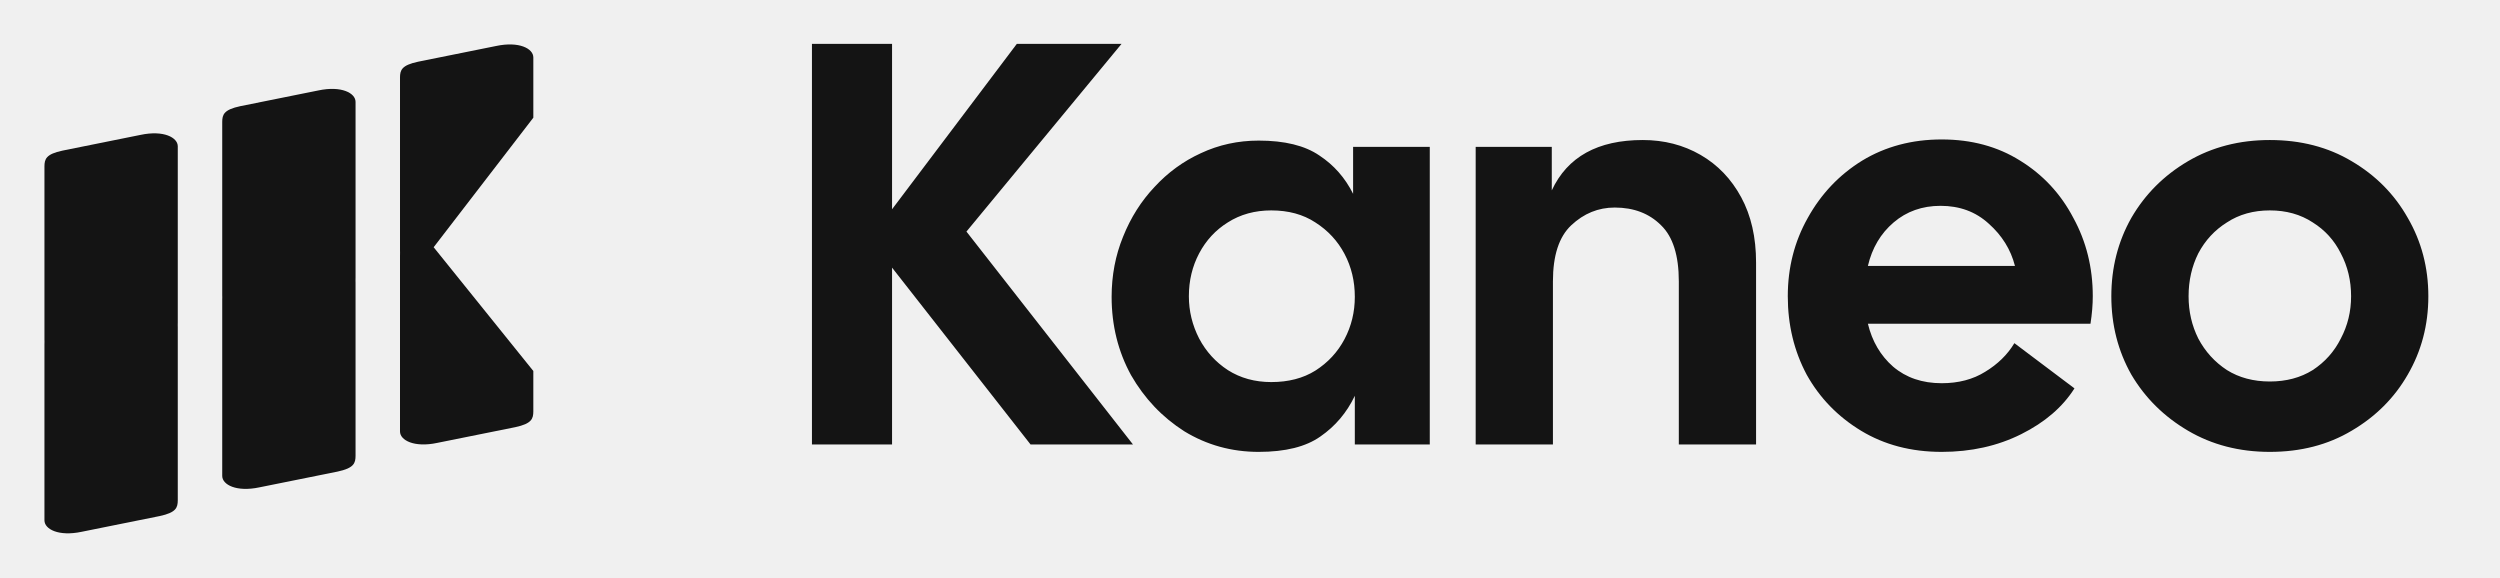
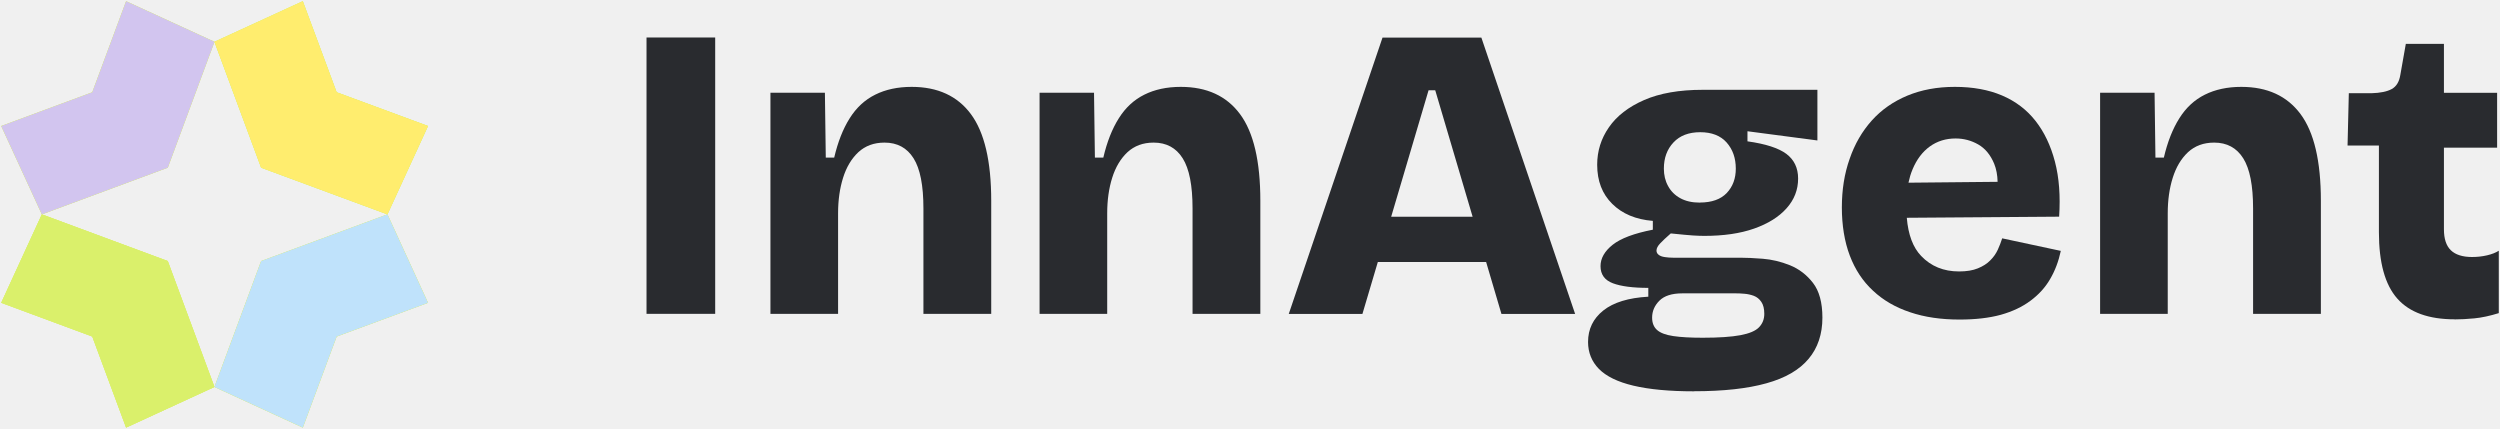
- <svg xmlns="http://www.w3.org/2000/svg" width="450" height="104" viewBox="0 0 450 104" fill="none">
-   <g clip-path="url(#clip0_108_64)">
-     <path d="M14.685 95.725C10.572 96.596 8 95.265 8 93.66L8 62.026C8 61.86 8.003 61.686 8.009 61.507C8.004 61.385 8.001 61.249 8.001 61.098L8.001 29.944C8.015 28.652 8.259 27.744 11.259 27.109L25.314 24.276C29.428 23.404 32 24.736 32 26.34L32 57.975C32 58.141 31.998 58.315 31.992 58.494C31.997 58.616 31.999 58.752 31.999 58.903L31.999 90.057C31.985 91.349 31.741 92.256 28.741 92.892L14.685 95.725Z" fill="#141414" />
-     <path d="M46.685 87.724C42.572 88.596 40 87.264 40 85.66L40 54.026C40 53.86 40.003 53.686 40.009 53.507C40.004 53.385 40.001 53.249 40.001 53.097L40.001 21.944C40.015 20.652 40.259 19.745 43.259 19.109L57.315 16.277C61.428 15.406 64 16.736 64 18.341L64 49.974C64 50.141 63.998 50.316 63.992 50.495C63.997 50.617 63.999 50.752 63.999 50.903L63.999 82.056C63.985 83.348 63.741 84.256 60.741 84.891L46.685 87.724Z" fill="#141414" />
-     <path d="M89.314 8.275C93.428 7.404 96 8.735 96 10.34V21.184L78.058 44.501L95.999 66.779V74.057C95.985 75.349 95.74 76.257 92.741 76.892L78.686 79.724C74.572 80.596 72.001 79.265 72 77.661V46.026C72 45.86 72.003 45.686 72.009 45.507C72.004 45.385 72.001 45.249 72.001 45.097V13.943C72.015 12.651 72.259 11.744 75.259 11.108L89.314 8.275Z" fill="#141414" />
-     <path d="M146.15 80V7.9H160.57V37.667L183.024 7.9H201.873L173.96 41.684L203.933 80H185.496L160.57 48.173V80H146.15ZM226.563 81.339C221.688 81.339 217.225 80.103 213.173 77.631C209.191 75.09 205.998 71.726 203.594 67.537C201.26 63.28 200.092 58.576 200.092 53.426C200.092 49.581 200.779 45.976 202.152 42.611C203.526 39.178 205.414 36.191 207.817 33.65C210.221 31.041 213.002 29.015 216.16 27.573C219.388 26.062 222.855 25.307 226.563 25.307C231.233 25.307 234.872 26.2 237.481 27.985C240.091 29.702 242.116 32.002 243.558 34.886V26.44H257.36V80H243.867V71.245C242.425 74.266 240.365 76.704 237.687 78.558C235.078 80.412 231.37 81.339 226.563 81.339ZM228.829 68.773C231.919 68.773 234.563 68.086 236.76 66.713C239.026 65.271 240.777 63.383 242.013 61.048C243.249 58.713 243.867 56.173 243.867 53.426C243.867 50.611 243.249 48.036 242.013 45.701C240.777 43.366 239.026 41.478 236.76 40.036C234.563 38.594 231.919 37.873 228.829 37.873C225.877 37.873 223.267 38.594 221.001 40.036C218.804 41.409 217.087 43.263 215.851 45.598C214.615 47.933 213.997 50.508 213.997 53.323C213.997 56.001 214.615 58.542 215.851 60.945C217.087 63.28 218.804 65.168 221.001 66.61C223.267 68.052 225.877 68.773 228.829 68.773ZM265.622 80V26.44H279.321V34.268C282.136 28.225 287.595 25.204 295.698 25.204C299.543 25.204 303.011 26.097 306.101 27.882C309.191 29.667 311.629 32.208 313.414 35.504C315.199 38.8 316.092 42.714 316.092 47.246V80H302.187V50.645C302.187 45.976 301.123 42.611 298.994 40.551C296.865 38.422 294.084 37.358 290.651 37.358C287.698 37.358 285.089 38.422 282.823 40.551C280.626 42.611 279.527 45.976 279.527 50.645V80H265.622ZM349.508 81.339C344.015 81.339 339.174 80.069 334.985 77.528C330.797 74.987 327.535 71.623 325.2 67.434C322.934 63.177 321.801 58.473 321.801 53.323C321.801 48.173 323.003 43.469 325.406 39.212C327.81 34.886 331.071 31.453 335.191 28.912C339.38 26.371 344.152 25.101 349.508 25.101C354.864 25.101 359.568 26.371 363.619 28.912C367.739 31.453 370.932 34.886 373.198 39.212C375.533 43.469 376.7 48.173 376.7 53.323C376.7 54.078 376.666 54.868 376.597 55.692C376.529 56.516 376.426 57.374 376.288 58.267H336.221C336.977 61.426 338.487 64.001 340.753 65.992C343.088 67.983 346.006 68.979 349.508 68.979C352.53 68.979 355.139 68.292 357.336 66.919C359.602 65.546 361.353 63.829 362.589 61.769L373.404 69.906C371.276 73.271 368.083 76.017 363.825 78.146C359.568 80.275 354.796 81.339 349.508 81.339ZM349.302 37.049C346.006 37.049 343.191 38.045 340.856 40.036C338.522 42.027 336.977 44.637 336.221 47.864H362.692C361.937 44.911 360.358 42.371 357.954 40.242C355.62 38.113 352.736 37.049 349.302 37.049ZM408.571 81.339C403.078 81.339 398.168 80.069 393.842 77.528C389.516 74.987 386.117 71.623 383.645 67.434C381.242 63.177 380.04 58.473 380.04 53.323C380.04 48.173 381.242 43.469 383.645 39.212C386.117 34.955 389.516 31.556 393.842 29.015C398.168 26.474 403.078 25.204 408.571 25.204C414.133 25.204 419.043 26.474 423.3 29.015C427.626 31.556 430.991 34.955 433.394 39.212C435.866 43.469 437.102 48.173 437.102 53.323C437.102 58.473 435.866 63.177 433.394 67.434C430.991 71.623 427.626 74.987 423.3 77.528C419.043 80.069 414.133 81.339 408.571 81.339ZM408.571 68.67C411.524 68.67 414.099 67.983 416.296 66.61C418.494 65.168 420.176 63.28 421.343 60.945C422.579 58.61 423.197 56.07 423.197 53.323C423.197 50.508 422.579 47.933 421.343 45.598C420.176 43.263 418.494 41.409 416.296 40.036C414.099 38.594 411.524 37.873 408.571 37.873C405.619 37.873 403.044 38.594 400.846 40.036C398.649 41.409 396.932 43.263 395.696 45.598C394.529 47.933 393.945 50.508 393.945 53.323C393.945 56.07 394.529 58.61 395.696 60.945C396.932 63.28 398.649 65.168 400.846 66.61C403.044 67.983 405.619 68.67 408.571 68.67Z" fill="#141414" />
-   </g>
-   <defs>
-     <clipPath id="clip0_108_64">
-       <rect width="450" height="104" fill="white" />
-     </clipPath>
-   </defs>
+ <svg xmlns="http://www.w3.org/2000/svg" viewBox="0 0 32949 5652" fill="none">
+   <path d="M2211.12 3440.5L2826.34 5099.91L1661.82 5635.61L1216.1 4435.52L16 3990.84L551.702 2825.28L2211.12 3440.5Z" fill="#DAF06B" />
+   <path d="M2211.12 2210.07L551.702 2825.28L16 1660.77L1216.1 1216.09L1661.82 16.002L2826.34 550.656L2211.12 2210.07Z" fill="#DAF06B" />
+   <path d="M5106.22 2825.28L5640.88 3990.84L4436.6 4435.52L3990.87 5635.61L2826.35 5099.91L3441.57 3440.5L5106.22 2825.28Z" fill="#DAF06B" />
+   <path d="M3441.57 2210.07L2826.35 550.656L3990.87 16.002L4436.6 1216.09L5640.88 1660.77L5106.22 2825.28L3441.57 2210.07Z" fill="#DAF06B" />
+   <path d="M2211.12 3440.5L2826.34 5099.91L1661.82 5635.61L1216.1 4435.52L16 3990.84L551.702 2825.28L2211.12 3440.5Z" fill="#DAF06B" />
+   <path d="M2211.12 2210.07L551.702 2825.28L16 1660.77L1216.1 1216.09L1661.82 16.002L2826.34 550.656L2211.12 2210.07Z" fill="#DAF06B" />
+   <path d="M5106.22 2825.28L5640.88 3990.84L4436.6 4435.52L3990.87 5635.61L2826.35 5099.91L3441.57 3440.5L5106.22 2825.28Z" fill="#DAF06B" />
+   <path d="M3441.57 2210.07L2826.35 550.656L3990.87 16.002L4436.6 1216.09L5640.88 1660.77L5106.22 2825.28L3441.57 2210.07Z" fill="#DAF06B" />
+   <path d="M2211.12 3440.5L2826.34 5099.91L1661.82 5635.61L1216.1 4435.52L16 3990.84L551.702 2825.28L2211.12 3440.5Z" fill="#DAF06B" />
+   <path d="M2211.12 2210.07L551.702 2825.28L16 1660.77L1216.1 1216.09L1661.82 16.002L2826.34 550.656L2211.12 2210.07Z" fill="#D2C5EF" />
+   <path d="M5106.22 2825.28L5640.88 3990.84L4436.6 4435.52L3990.87 5635.61L2826.35 5099.91L3441.57 3440.5L5106.22 2825.28Z" fill="#BFE2FB" />
+   <path d="M3441.57 2210.07L2826.35 550.656L3990.87 16.002L4436.6 1216.09L5640.88 1660.77L5106.22 2825.28L3441.57 2210.07Z" fill="#FFED6E" />
+   <path d="M8520.88 4136.28V494.155H9425.92V4136.28H8520.88Z" fill="#292B2F" />
+   <path d="M10154.1 4136.28V1222.37H10871.9L10883.4 2077.19H10994.3C11042.5 1871.07 11110.5 1698.43 11198.4 1559.28C11286.2 1419.08 11398.2 1315.49 11535.3 1247.48C11671.3 1179.47 11831.4 1144.95 12015.5 1144.95C12357.6 1144.95 12618.2 1264.23 12796 1503.82C12973.9 1743.42 13063.9 2123.22 13063.9 2646.37V4136.28H12170.4V2745.77C12170.4 2444.44 12127.5 2224.71 12040.6 2086.6C11953.8 1948.49 11826.1 1879.44 11657.7 1879.44C11517.5 1879.44 11403.4 1922.34 11312.4 2006.04C11222.4 2090.79 11155.5 2202.74 11111.5 2342.95C11067.6 2482.1 11045.6 2639.05 11045.6 2811.68V4136.28H10157.3H10154.1Z" fill="#292B2F" />
+   <path d="M13701.1 4136.28V1222.37H14418.8L14430.3 2077.19H14541.3C14589.4 1871.07 14657.4 1698.43 14745.3 1559.28C14833.2 1419.08 14945.1 1315.49 15082.2 1247.48C15218.2 1179.47 15378.3 1144.95 15562.4 1144.95C15904.6 1144.95 16165.1 1264.23 16343 1503.82C16520.8 1743.42 16610.8 2123.22 16610.8 2646.37V4136.28H15717.3V2745.77C15717.3 2444.44 15674.4 2224.71 15587.5 2086.6C15500.7 1948.49 15373.1 1879.44 15204.6 1879.44C15064.4 1879.44 14950.4 1922.34 14859.3 2006.04C14769.3 2090.79 14702.4 2202.74 14658.4 2342.95C14614.5 2482.1 14592.5 2639.05 14592.5 2811.68V4136.28H13704.2H13701.1Z" fill="#292B2F" />
+   <path d="M19522.6 495.202H18221.1L16985.4 4137.33H17956.3L18159.3 3453.05H19586.5L19788.4 4137.33H20759.4L19523.7 495.202H19522.6ZM18335.1 2856.67L18827.9 1189.94H18915.8L19408.6 2856.67H18334.1H18335.1Z" fill="#292B2F" />
+   <path d="M22325.7 5157.46C22002.4 5157.46 21736.6 5132.35 21528.4 5083.17C21320.2 5034 21169.5 4959.71 21073.3 4862.4C20978.1 4765.1 20929.9 4645.82 20929.9 4506.67C20929.9 4337.17 20996.9 4199.06 21130.8 4092.34C21264.7 3985.62 21462.5 3924.93 21724.1 3910.28V3794.14C21522.1 3794.14 21366.2 3774.27 21257.4 3733.46C21148.6 3692.66 21094.2 3617.32 21094.2 3507.46C21094.2 3404.93 21147.6 3310.76 21254.3 3226.01C21361 3141.26 21537.8 3075.35 21783.7 3027.22V2911.08C21559.8 2893.29 21380.9 2817.96 21249 2687.17C21116.2 2556.39 21050.2 2384.8 21050.2 2171.35C21050.2 1991.39 21101.5 1826.08 21205.1 1677.51C21307.6 1528.93 21462.5 1408.61 21668.6 1318.63C21874.7 1228.65 22132.1 1183.66 22440.8 1183.66H23952.7V1851.19L23030.9 1729.82V1862.7C23270.5 1896.18 23441 1951.63 23543.6 2028.01C23646.1 2105.44 23698.4 2213.21 23698.4 2353.41C23698.4 2500.94 23648.2 2630.67 23546.7 2744.72C23445.2 2858.76 23302.9 2947.7 23118.8 3012.57C22934.6 3077.44 22715.9 3108.83 22461.7 3108.83C22417.8 3108.83 22368.6 3106.73 22315.2 3103.6C22261.9 3100.46 22163.5 3091.04 22020.2 3076.39C21961.6 3127.66 21915.5 3170.56 21882.1 3206.13C21848.6 3240.66 21831.8 3273.09 21831.8 3302.39C21831.8 3324.36 21841.2 3343.19 21860.1 3357.84C21877.9 3372.49 21905.1 3382.95 21940.6 3388.19C21975.2 3393.42 22012.8 3396.56 22053.6 3396.56H22941.9C23015.2 3396.56 23112.5 3400.74 23231.8 3410.16C23351 3419.57 23471.4 3447.82 23590.6 3495.95C23709.9 3544.08 23811.4 3621.51 23894.1 3728.23C23976.7 3834.95 24018.6 3987.71 24018.6 4186.5C24018.6 4403.08 23957.9 4585.14 23836.5 4729.53C23715.2 4874.96 23530 4982.73 23279.9 5051.78C23029.8 5121.88 22711.8 5156.41 22325.7 5156.41V5157.46ZM22441.8 4451.21C22655.3 4451.21 22820.6 4439.7 22937.8 4417.73C23054.9 4395.76 23137.6 4361.23 23183.6 4313.1C23229.7 4264.97 23252.7 4206.38 23252.7 4136.28C23252.7 4070.36 23240.1 4018.05 23214 3979.34C23187.8 3940.62 23155.4 3914.47 23114.6 3898.77C23073.8 3884.13 23033 3874.71 22990.1 3871.57C22947.2 3867.38 22911.6 3866.34 22882.3 3866.34H22170.8C22034.8 3866.34 21934.4 3898.78 21870.5 3962.6C21805.7 4027.47 21774.3 4101.75 21774.3 4186.5C21774.3 4256.6 21796.3 4311.01 21840.2 4349.72C21884.1 4388.44 21955.3 4414.59 22052.6 4429.24C22149.9 4443.89 22279.6 4451.21 22441.8 4451.21ZM22403.1 2669.39C22561.1 2669.39 22679.3 2626.49 22758.8 2542.79C22838.4 2458.04 22877.1 2351.32 22877.1 2222.62C22877.1 2082.42 22836.3 1968.37 22755.7 1877.35C22675.1 1787.37 22559 1742.38 22408.3 1742.38C22257.7 1742.38 22139.4 1787.37 22055.7 1877.35C21971 1967.33 21929.1 2082.42 21929.1 2222.62C21929.1 2307.37 21946.9 2383.75 21984.6 2451.76C22021.2 2519.77 22074.6 2573.13 22144.7 2611.84C22214.8 2650.55 22300.6 2670.43 22404.2 2670.43L22403.1 2669.39Z" fill="#292B2F" />
+   <path d="M26387.4 3143.35C26372.7 3190.44 26352.9 3240.66 26329.8 3291.93C26305.8 3343.2 26273.3 3390.28 26230.4 3432.13C26188.6 3475.03 26134.2 3509.56 26067.2 3536.76C26001.3 3563.96 25918.6 3577.56 25819.2 3577.56C25616.3 3577.56 25449.9 3509.56 25320.2 3373.54C25212.4 3261.59 25149.6 3094.18 25130.8 2870.28L27138.6 2855.63C27156.4 2583.59 27138.6 2341.9 27083.2 2130.55C27027.7 1918.15 26941.9 1739.24 26826.8 1592.76C26710.7 1445.23 26564.2 1334.33 26385.3 1257.95C26207.4 1182.61 26000.3 1144.95 25764.8 1144.95C25529.4 1144.95 25324.4 1183.66 25139.2 1260.04C24952.9 1337.46 24796 1447.33 24669.4 1588.57C24542.8 1729.82 24444.4 1898.27 24377.5 2093.93C24308.4 2288.54 24274.9 2501.98 24274.9 2734.26C24274.9 2966.53 24309.4 3184.16 24379.5 3368.31C24449.6 3553.5 24551.1 3707.3 24686.1 3831.81C24820 3957.37 24982.2 4051.53 25174.7 4115.36C25366.2 4180.23 25582.8 4211.61 25825.5 4211.61C26035.8 4211.61 26216.8 4190.69 26369.6 4148.84C26522.4 4105.94 26653.1 4044.21 26760.9 3963.64C26869.7 3883.08 26956.6 3787.87 27020.4 3676.96C27085.3 3566.06 27131.3 3443.64 27160.6 3306.57L26388.4 3141.26L26387.4 3143.35ZM25206.1 2233.08C25261.6 2100.21 25338 1999.76 25435.3 1929.66C25533.6 1859.56 25645.6 1825.03 25774.3 1825.03C25881 1825.03 25980.4 1851.19 26073.5 1904.55C26165.6 1957.91 26234.6 2042.66 26282.8 2158.8C26310 2226.81 26325.7 2305.28 26327.7 2396.31L25152.8 2407.82C25166.4 2345.04 25183.1 2287.49 25206.1 2234.13V2233.08Z" fill="#292B2F" />
+   <path d="M27678.5 4136.28V1222.37H28396.3L28407.8 2077.19H28518.7C28566.8 1871.07 28634.8 1698.43 28722.7 1559.28C28810.6 1419.08 28922.5 1315.49 29059.6 1247.48C29195.6 1179.47 29355.7 1144.95 29539.9 1144.95C29882 1144.95 30142.5 1264.23 30320.4 1503.82C30498.3 1743.42 30588.2 2123.22 30588.2 2646.37V4136.28H29694.7V2745.77C29694.7 2444.44 29651.8 2224.71 29565 2086.6C29478.1 1948.49 29350.5 1879.44 29182 1879.44C29041.8 1879.44 28927.8 1922.34 28836.8 2006.04C28746.8 2090.79 28679.8 2202.74 28635.9 2342.95C28591.9 2482.1 28569.9 2639.05 28569.9 2811.68V4136.28H27681.6H27678.5Z" fill="#292B2F" />
+   <path d="M32351.3 4208.47C32009.1 4208.47 31757 4117.45 31595.8 3935.39C31433.7 3753.34 31353.1 3461.43 31353.1 3060.7V1918.15H30939.8L30956.5 1228.65H31254.7C31371.9 1225.51 31461.9 1206.68 31522.6 1173.2C31583.3 1139.72 31620.9 1077.99 31635.6 985.912L31707.8 577.861H32210V1223.42H32911V1946.4H32210V3021.99C32210 3147.54 32240.3 3239.61 32301 3298.21C32361.7 3356.8 32454.8 3387.14 32579.3 3387.14C32649.4 3387.14 32715.4 3379.82 32778.1 3365.17C32840.9 3350.52 32892.2 3330.64 32933 3304.48V4126.86C32815.8 4163.48 32708 4186.5 32610.7 4195.92C32513.4 4205.34 32427.6 4209.52 32354.4 4209.52L32351.3 4208.47Z" fill="#292B2F" />
</svg>
